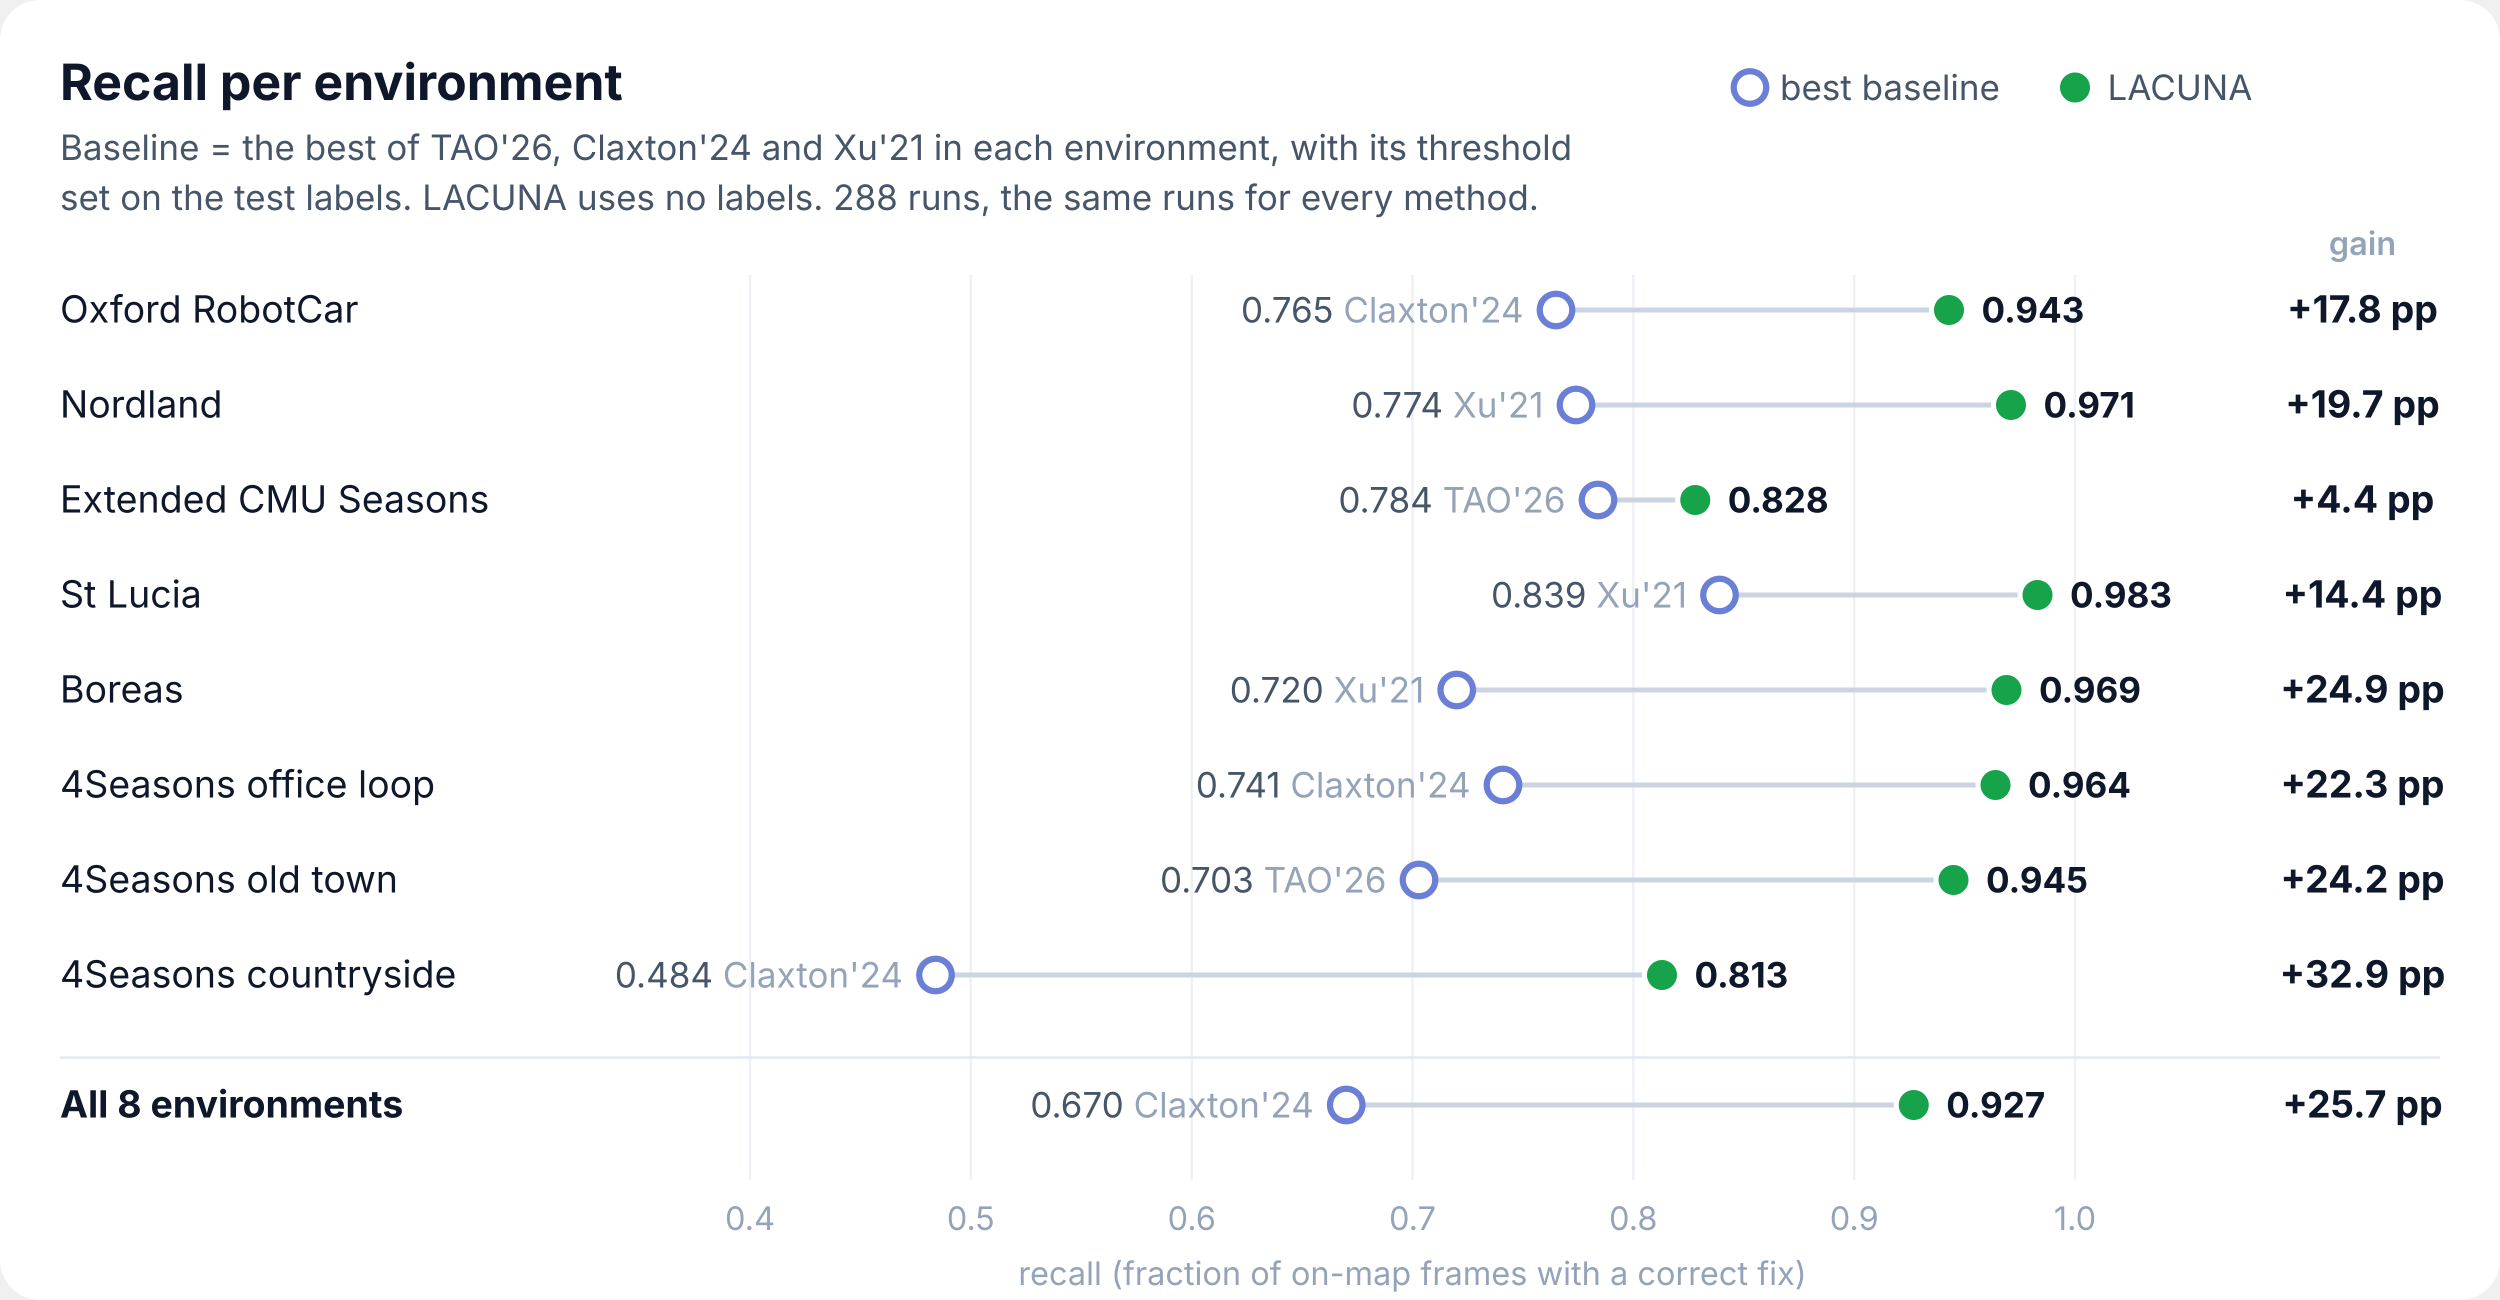
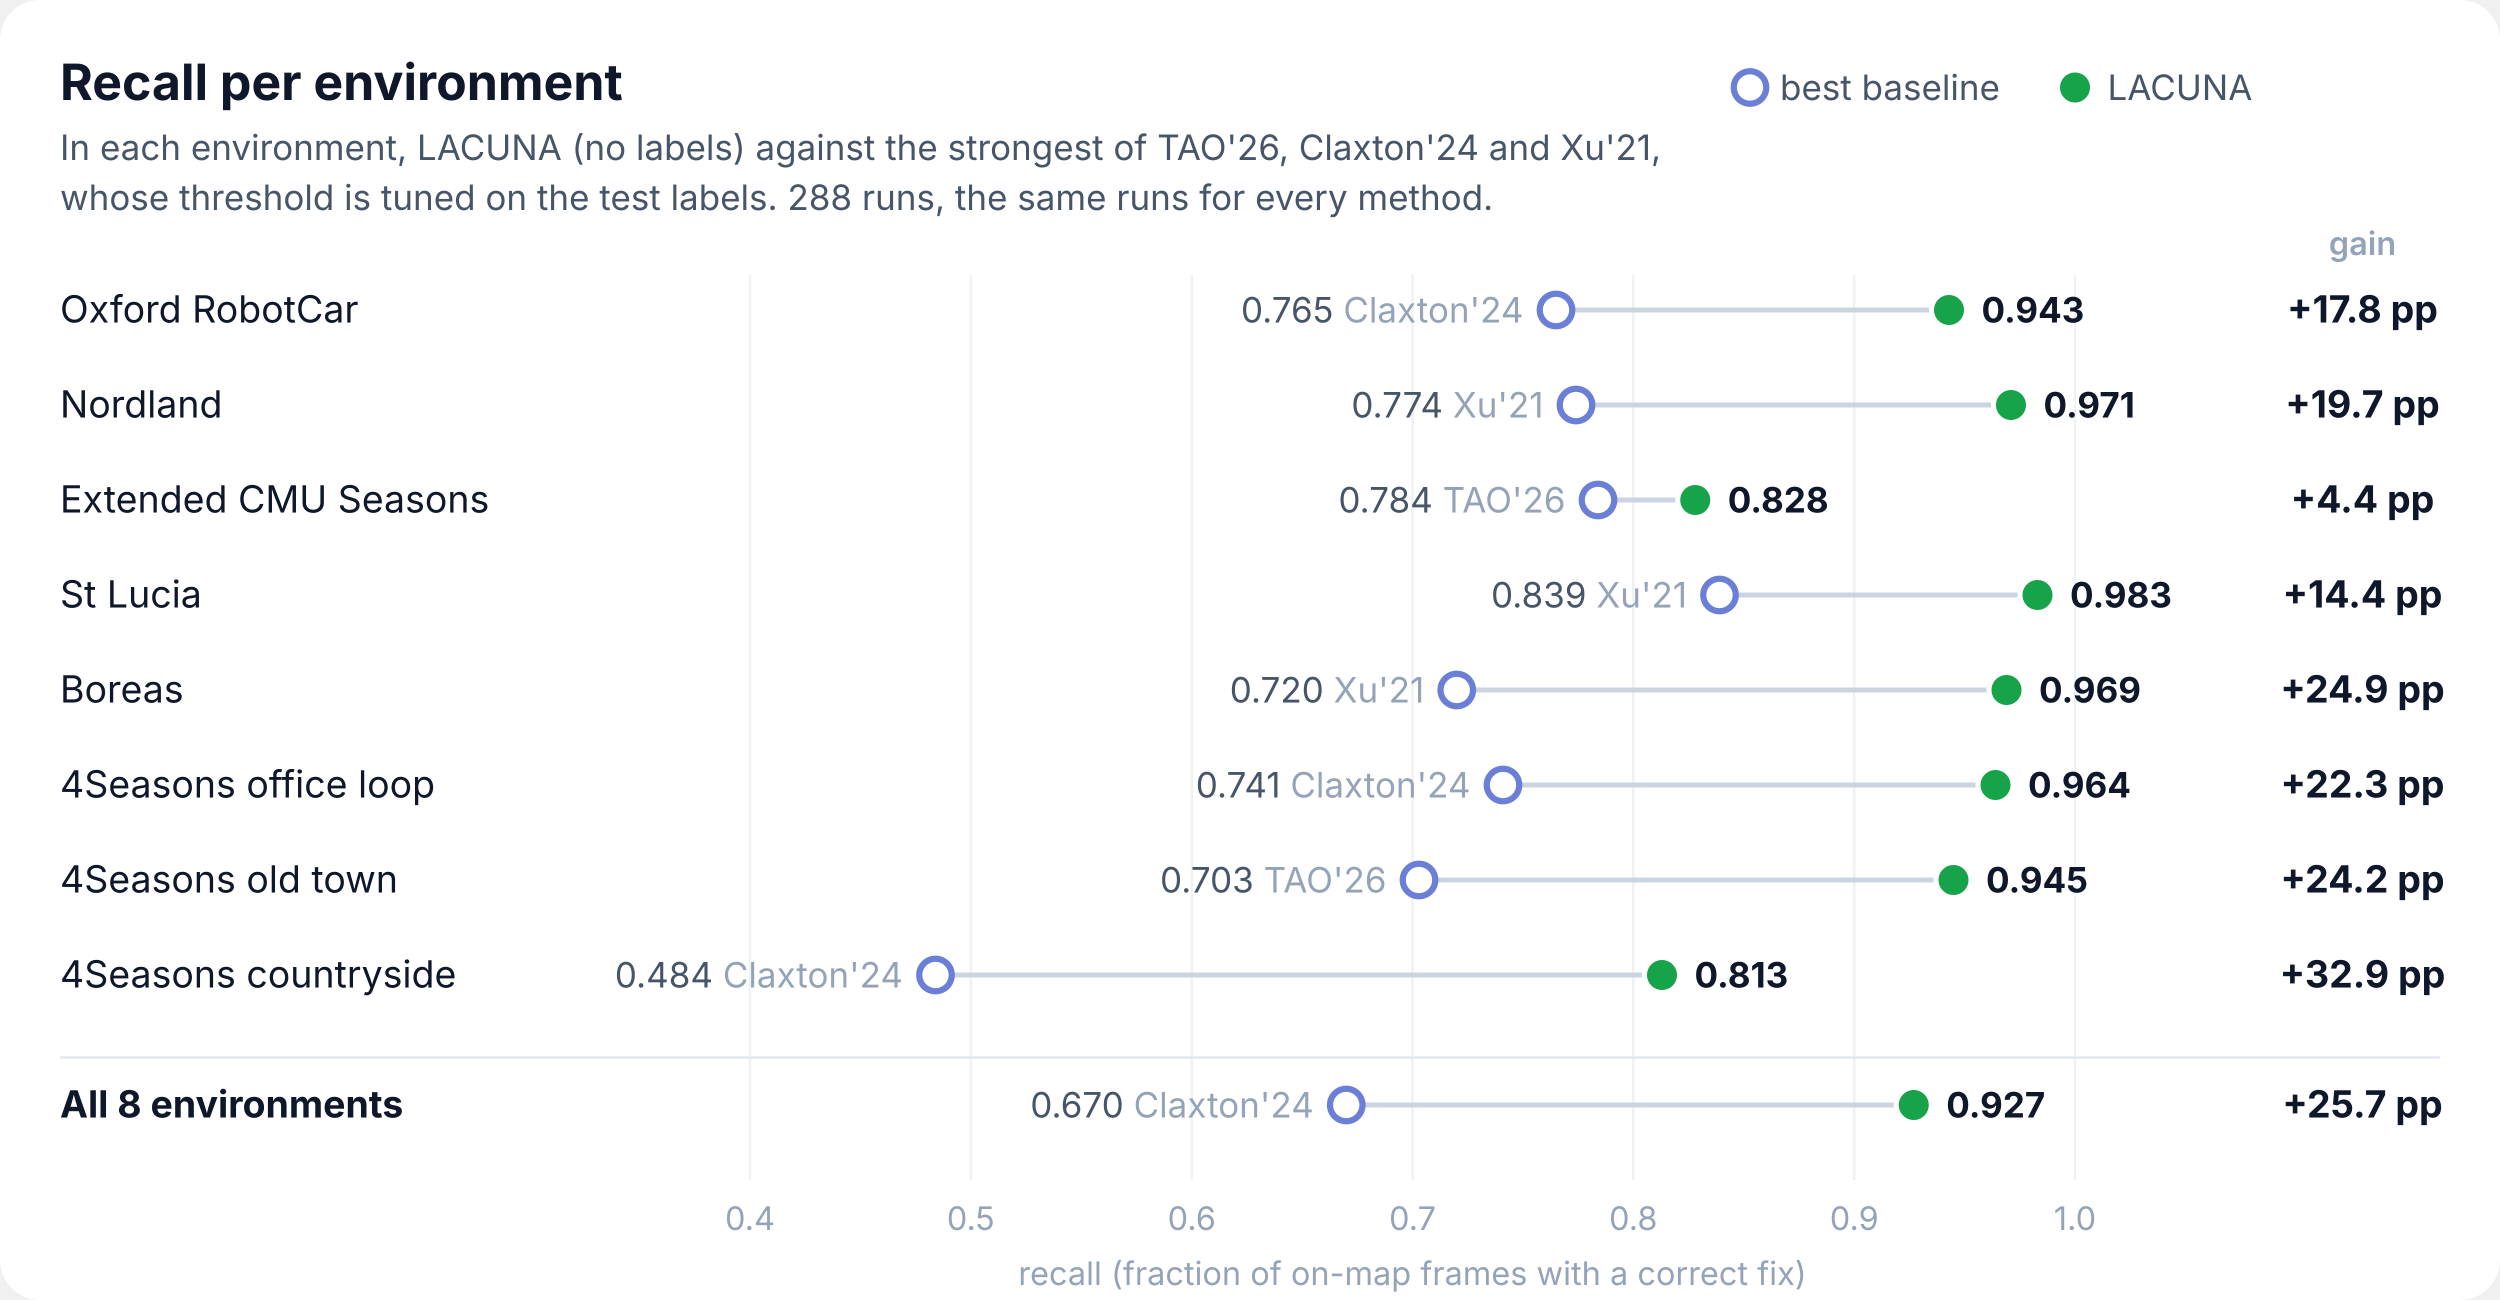
<svg xmlns="http://www.w3.org/2000/svg" width="1000" height="520" viewBox="0 0 1000 520" font-family="Inter, -apple-system, 'Segoe UI', Helvetica, Arial, sans-serif">
  <rect width="1000" height="520" rx="16" fill="#ffffff" />
  <text x="24.0" y="40.0" font-size="20" fill="#0f172a" font-weight="700" text-anchor="start">Recall per environment</text>
-   <text x="24.0" y="64.0" font-size="14" fill="#475569" font-weight="400" text-anchor="start">Baseline = the best of TAO'26, Claxton'24 and Xu'21 in each environment, with its threshold</text>
-   <text x="24.0" y="84.0" font-size="14" fill="#475569" font-weight="400" text-anchor="start">set on the test labels. LACUNA uses no labels. 288 runs, the same runs for every method.</text>
+   <text x="24.0" y="64.0" font-size="14" fill="#475569" font-weight="400" text-anchor="start">In each environment, LACUNA (no labels) against the strongest of TAO'26, Claxton'24 and Xu'21,</text>
+   <text x="24.0" y="84.0" font-size="14" fill="#475569" font-weight="400" text-anchor="start">whose threshold is tuned on the test labels. 288 runs, the same runs for every method.</text>
  <circle cx="700" cy="35" r="6.5" fill="none" stroke="#6b7fd7" stroke-width="2.5" />
  <text x="712.0" y="40.0" font-size="14" fill="#475569" font-weight="400" text-anchor="start">best baseline</text>
  <circle cx="830" cy="35" r="7" fill="#16a34a" stroke="#fff" stroke-width="2" />
  <text x="843.0" y="40.0" font-size="14" fill="#475569" font-weight="400" text-anchor="start">LACUNA</text>
  <line x1="300.0" y1="110" x2="300.0" y2="472" stroke="#eef2f6" stroke-width="1" />
  <text x="300.0" y="492.0" font-size="13" fill="#94a3b8" font-weight="400" text-anchor="middle">0.4</text>
  <line x1="388.3" y1="110" x2="388.3" y2="472" stroke="#eef2f6" stroke-width="1" />
  <text x="388.3" y="492.0" font-size="13" fill="#94a3b8" font-weight="400" text-anchor="middle">0.5</text>
  <line x1="476.7" y1="110" x2="476.7" y2="472" stroke="#eef2f6" stroke-width="1" />
  <text x="476.7" y="492.0" font-size="13" fill="#94a3b8" font-weight="400" text-anchor="middle">0.6</text>
  <line x1="565.0" y1="110" x2="565.0" y2="472" stroke="#eef2f6" stroke-width="1" />
  <text x="565.0" y="492.0" font-size="13" fill="#94a3b8" font-weight="400" text-anchor="middle">0.7</text>
  <line x1="653.3" y1="110" x2="653.3" y2="472" stroke="#eef2f6" stroke-width="1" />
  <text x="653.3" y="492.0" font-size="13" fill="#94a3b8" font-weight="400" text-anchor="middle">0.8</text>
  <line x1="741.7" y1="110" x2="741.7" y2="472" stroke="#eef2f6" stroke-width="1" />
  <text x="741.7" y="492.0" font-size="13" fill="#94a3b8" font-weight="400" text-anchor="middle">0.9</text>
  <line x1="830.0" y1="110" x2="830.0" y2="472" stroke="#eef2f6" stroke-width="1" />
  <text x="830.0" y="492.0" font-size="13" fill="#94a3b8" font-weight="400" text-anchor="middle">1.0</text>
  <text x="565.0" y="514.0" font-size="13" fill="#94a3b8" font-weight="400" text-anchor="middle">recall (fraction of on-map frames with a correct fix)</text>
  <text x="945.0" y="102.0" font-size="13" fill="#94a3b8" font-weight="600" text-anchor="middle">gain</text>
  <text x="24.0" y="129.0" font-size="15" fill="#0f172a" font-weight="400" text-anchor="start">Oxford RobotCar</text>
  <line x1="622.4" y1="124" x2="779.6" y2="124" stroke="#cbd5e1" stroke-width="2" />
  <circle cx="622.4" cy="124" r="6.5" fill="#ffffff" stroke="#6b7fd7" stroke-width="2.5" />
  <circle cx="779.6" cy="124" r="7" fill="#16a34a" stroke="#ffffff" stroke-width="2" />
  <text x="609.4" y="129.0" font-size="14" fill="#475569" font-weight="400" text-anchor="end">0.765 <tspan fill="#94a3b8">Claxton'24</tspan>
  </text>
  <text x="792.6" y="129.0" font-size="14" fill="#0f172a" font-weight="700" text-anchor="start">0.943</text>
  <text x="945.0" y="129.0" font-size="15" fill="#0f172a" font-weight="700" text-anchor="middle">+17.8 pp</text>
  <text x="24.0" y="167.0" font-size="15" fill="#0f172a" font-weight="400" text-anchor="start">Nordland</text>
  <line x1="630.4" y1="162" x2="804.4" y2="162" stroke="#cbd5e1" stroke-width="2" />
  <circle cx="630.4" cy="162" r="6.5" fill="#ffffff" stroke="#6b7fd7" stroke-width="2.5" />
  <circle cx="804.4" cy="162" r="7" fill="#16a34a" stroke="#ffffff" stroke-width="2" />
  <text x="617.4" y="167.0" font-size="14" fill="#475569" font-weight="400" text-anchor="end">0.774 <tspan fill="#94a3b8">Xu'21</tspan>
  </text>
  <text x="817.4" y="167.0" font-size="14" fill="#0f172a" font-weight="700" text-anchor="start">0.971</text>
  <text x="945.0" y="167.0" font-size="15" fill="#0f172a" font-weight="700" text-anchor="middle">+19.7 pp</text>
  <text x="24.0" y="205.0" font-size="15" fill="#0f172a" font-weight="400" text-anchor="start">Extended CMU Seasons</text>
  <line x1="639.2" y1="200" x2="678.1" y2="200" stroke="#cbd5e1" stroke-width="2" />
  <circle cx="639.2" cy="200" r="6.5" fill="#ffffff" stroke="#6b7fd7" stroke-width="2.5" />
  <circle cx="678.1" cy="200" r="7" fill="#16a34a" stroke="#ffffff" stroke-width="2" />
  <text x="626.2" y="205.0" font-size="14" fill="#475569" font-weight="400" text-anchor="end">0.784 <tspan fill="#94a3b8">TAO'26</tspan>
  </text>
  <text x="691.1" y="205.0" font-size="14" fill="#0f172a" font-weight="700" text-anchor="start">0.828</text>
  <text x="945.0" y="205.0" font-size="15" fill="#0f172a" font-weight="700" text-anchor="middle">+4.4 pp</text>
  <text x="24.0" y="243.0" font-size="15" fill="#0f172a" font-weight="400" text-anchor="start">St Lucia</text>
  <line x1="687.8" y1="238" x2="815.0" y2="238" stroke="#cbd5e1" stroke-width="2" />
  <circle cx="687.8" cy="238" r="6.5" fill="#ffffff" stroke="#6b7fd7" stroke-width="2.5" />
  <circle cx="815.0" cy="238" r="7" fill="#16a34a" stroke="#ffffff" stroke-width="2" />
  <text x="674.8" y="243.0" font-size="14" fill="#475569" font-weight="400" text-anchor="end">0.839 <tspan fill="#94a3b8">Xu'21</tspan>
  </text>
  <text x="828.0" y="243.0" font-size="14" fill="#0f172a" font-weight="700" text-anchor="start">0.983</text>
  <text x="945.0" y="243.0" font-size="15" fill="#0f172a" font-weight="700" text-anchor="middle">+14.4 pp</text>
  <text x="24.0" y="281.0" font-size="15" fill="#0f172a" font-weight="400" text-anchor="start">Boreas</text>
  <line x1="582.7" y1="276" x2="802.6" y2="276" stroke="#cbd5e1" stroke-width="2" />
  <circle cx="582.7" cy="276" r="6.5" fill="#ffffff" stroke="#6b7fd7" stroke-width="2.5" />
  <circle cx="802.6" cy="276" r="7" fill="#16a34a" stroke="#ffffff" stroke-width="2" />
  <text x="569.7" y="281.0" font-size="14" fill="#475569" font-weight="400" text-anchor="end">0.720 <tspan fill="#94a3b8">Xu'21</tspan>
  </text>
  <text x="815.6" y="281.0" font-size="14" fill="#0f172a" font-weight="700" text-anchor="start">0.969</text>
  <text x="945.0" y="281.0" font-size="15" fill="#0f172a" font-weight="700" text-anchor="middle">+24.9 pp</text>
  <text x="24.0" y="319.0" font-size="15" fill="#0f172a" font-weight="400" text-anchor="start">4Seasons office loop</text>
  <line x1="601.2" y1="314" x2="798.2" y2="314" stroke="#cbd5e1" stroke-width="2" />
  <circle cx="601.2" cy="314" r="6.5" fill="#ffffff" stroke="#6b7fd7" stroke-width="2.5" />
  <circle cx="798.2" cy="314" r="7" fill="#16a34a" stroke="#ffffff" stroke-width="2" />
  <text x="588.2" y="319.0" font-size="14" fill="#475569" font-weight="400" text-anchor="end">0.741 <tspan fill="#94a3b8">Claxton'24</tspan>
  </text>
  <text x="811.2" y="319.0" font-size="14" fill="#0f172a" font-weight="700" text-anchor="start">0.964</text>
  <text x="945.0" y="319.0" font-size="15" fill="#0f172a" font-weight="700" text-anchor="middle">+22.3 pp</text>
  <text x="24.0" y="357.0" font-size="15" fill="#0f172a" font-weight="400" text-anchor="start">4Seasons old town</text>
  <line x1="567.6" y1="352" x2="781.4" y2="352" stroke="#cbd5e1" stroke-width="2" />
  <circle cx="567.6" cy="352" r="6.5" fill="#ffffff" stroke="#6b7fd7" stroke-width="2.5" />
  <circle cx="781.4" cy="352" r="7" fill="#16a34a" stroke="#ffffff" stroke-width="2" />
  <text x="554.6" y="357.0" font-size="14" fill="#475569" font-weight="400" text-anchor="end">0.703 <tspan fill="#94a3b8">TAO'26</tspan>
  </text>
  <text x="794.4" y="357.0" font-size="14" fill="#0f172a" font-weight="700" text-anchor="start">0.945</text>
  <text x="945.0" y="357.0" font-size="15" fill="#0f172a" font-weight="700" text-anchor="middle">+24.2 pp</text>
  <text x="24.0" y="395.0" font-size="15" fill="#0f172a" font-weight="400" text-anchor="start">4Seasons countryside</text>
  <line x1="374.2" y1="390" x2="664.8" y2="390" stroke="#cbd5e1" stroke-width="2" />
  <circle cx="374.2" cy="390" r="6.5" fill="#ffffff" stroke="#6b7fd7" stroke-width="2.5" />
  <circle cx="664.8" cy="390" r="7" fill="#16a34a" stroke="#ffffff" stroke-width="2" />
  <text x="361.2" y="395.0" font-size="14" fill="#475569" font-weight="400" text-anchor="end">0.484 <tspan fill="#94a3b8">Claxton'24</tspan>
  </text>
  <text x="677.8" y="395.0" font-size="14" fill="#0f172a" font-weight="700" text-anchor="start">0.813</text>
  <text x="945.0" y="395.0" font-size="15" fill="#0f172a" font-weight="700" text-anchor="middle">+32.9 pp</text>
  <line x1="24" y1="423" x2="976" y2="423" stroke="#e2e8f0" stroke-width="1" />
  <text x="24.0" y="447.0" font-size="15" fill="#0f172a" font-weight="700" text-anchor="start">All 8 environments</text>
  <line x1="538.5" y1="442" x2="765.5" y2="442" stroke="#cbd5e1" stroke-width="2" />
  <circle cx="538.5" cy="442" r="6.5" fill="#ffffff" stroke="#6b7fd7" stroke-width="2.5" />
  <circle cx="765.5" cy="442" r="7" fill="#16a34a" stroke="#ffffff" stroke-width="2" />
  <text x="525.5" y="447.0" font-size="14" fill="#475569" font-weight="400" text-anchor="end">0.670 <tspan fill="#94a3b8">Claxton'24</tspan>
  </text>
  <text x="778.5" y="447.0" font-size="14" fill="#0f172a" font-weight="700" text-anchor="start">0.927</text>
  <text x="945.0" y="447.0" font-size="15" fill="#0f172a" font-weight="700" text-anchor="middle">+25.7 pp</text>
</svg>
